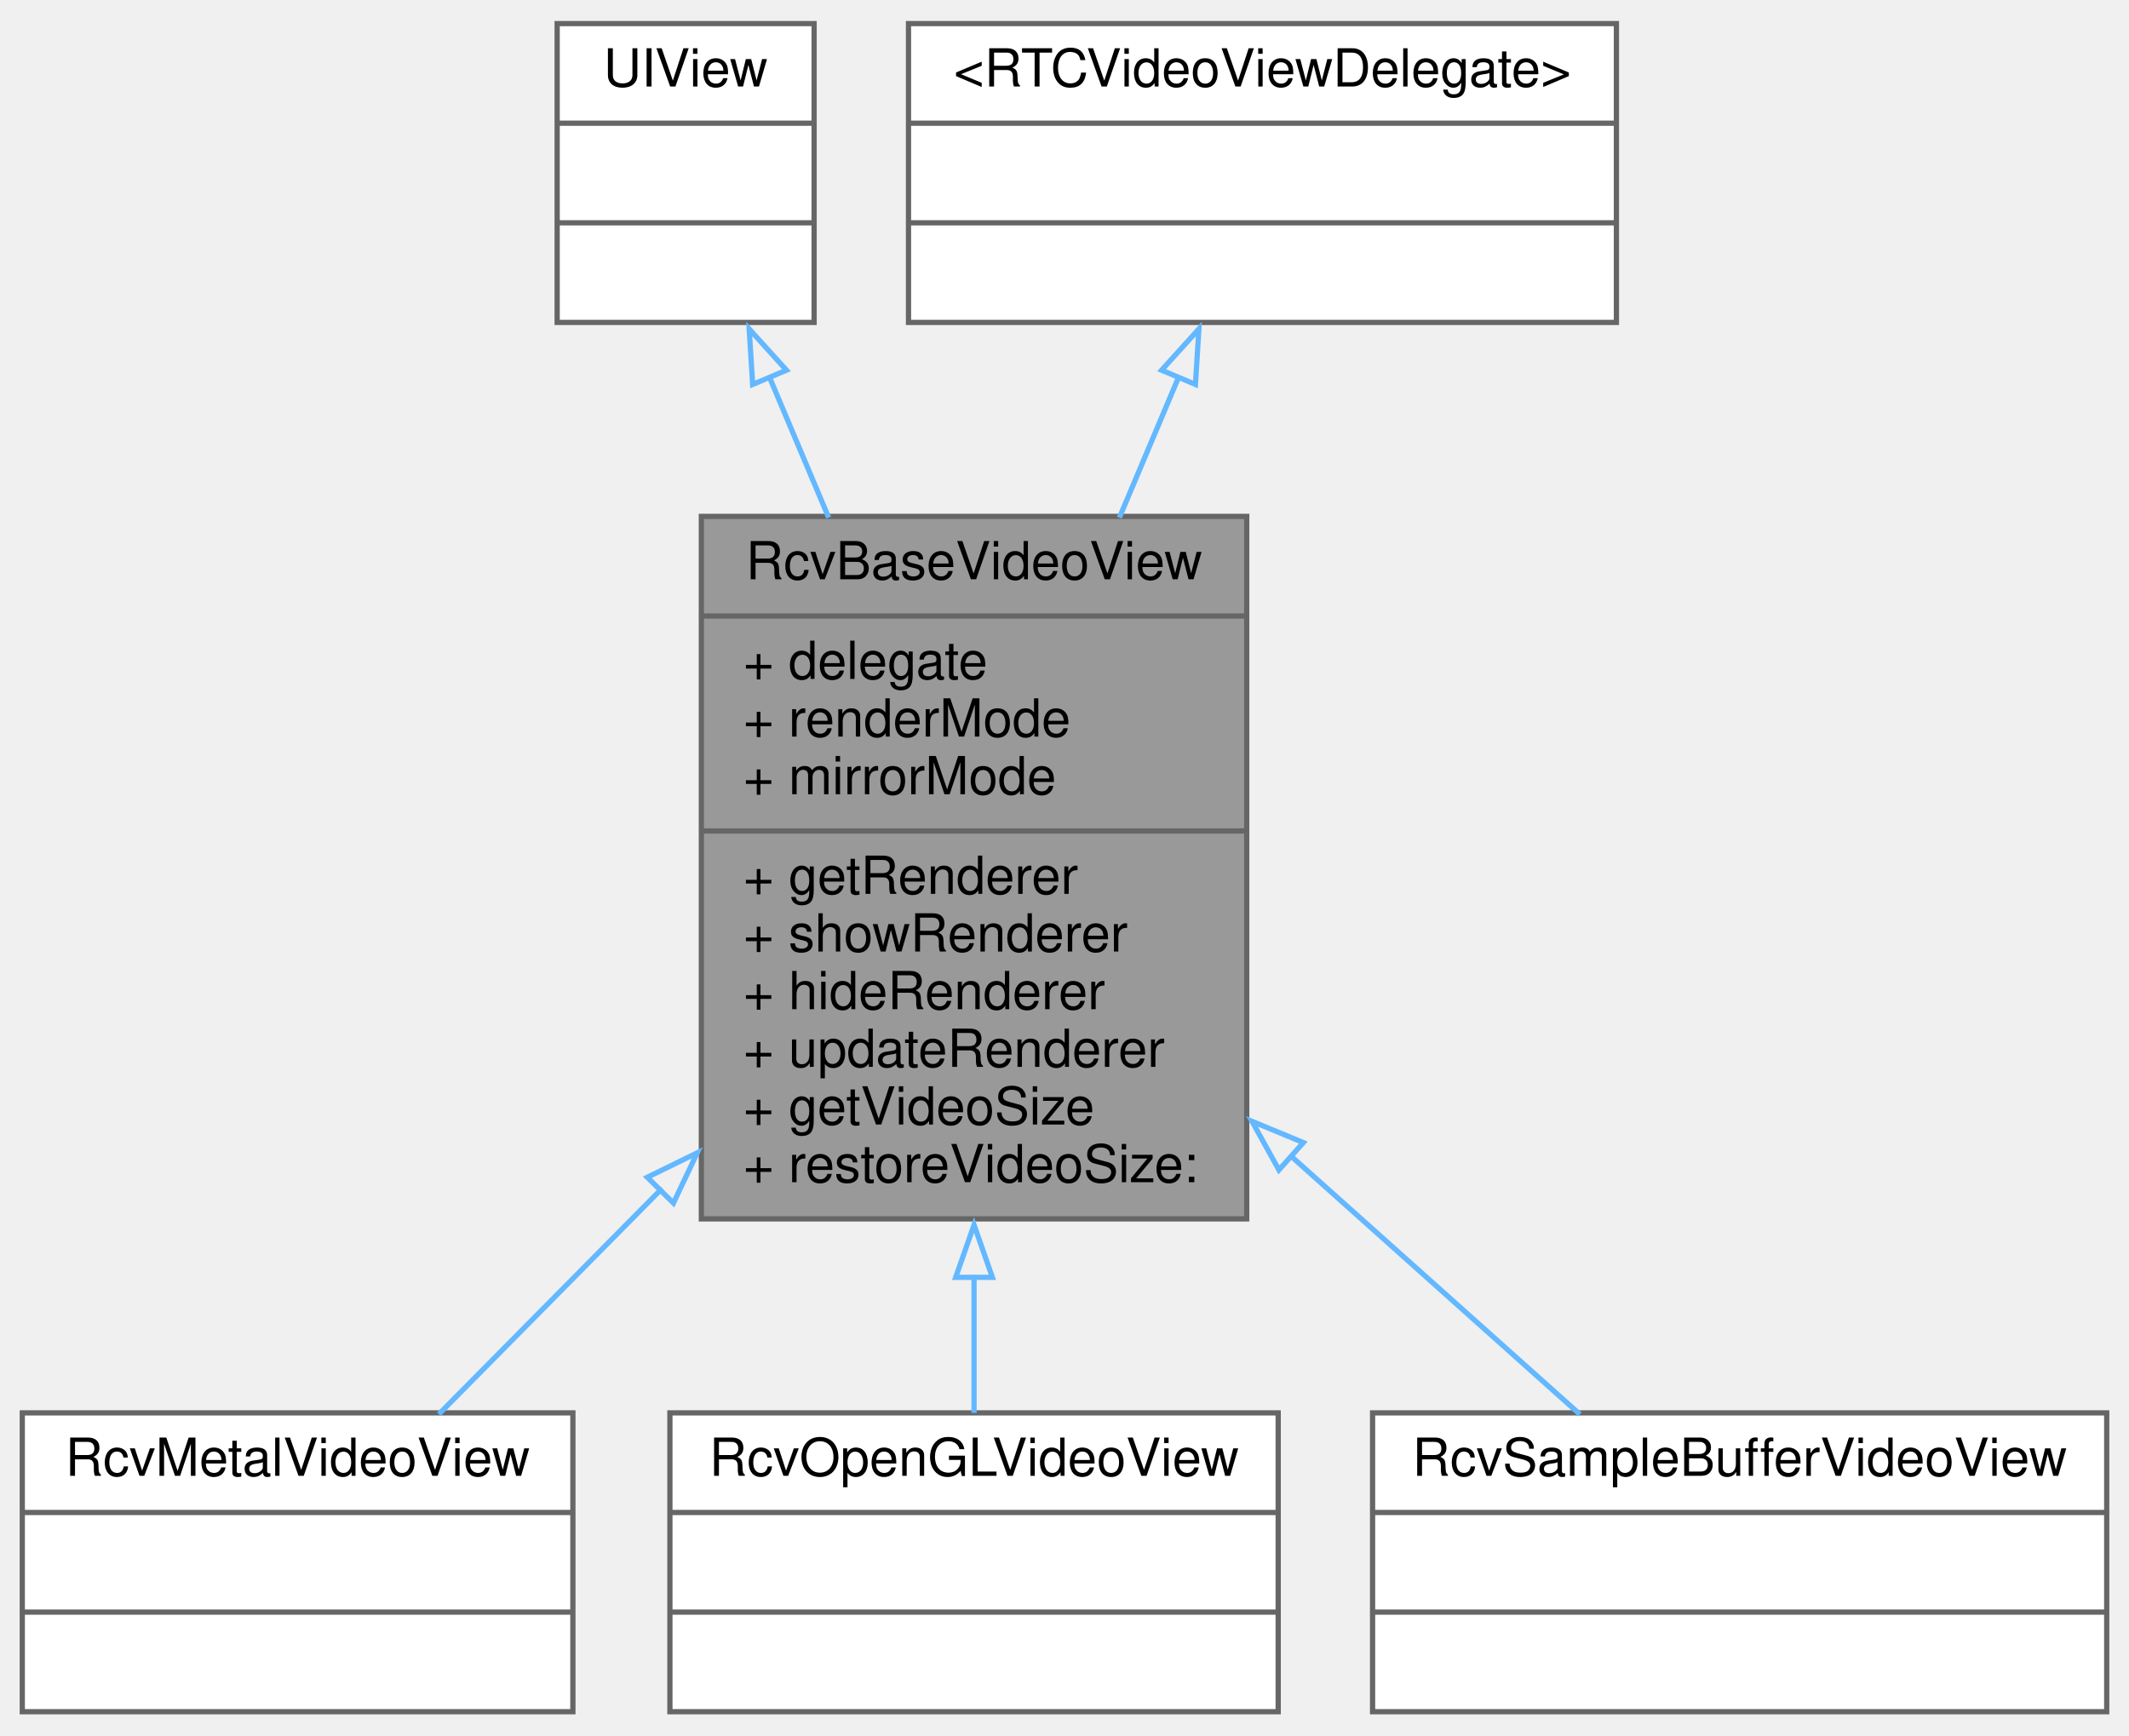
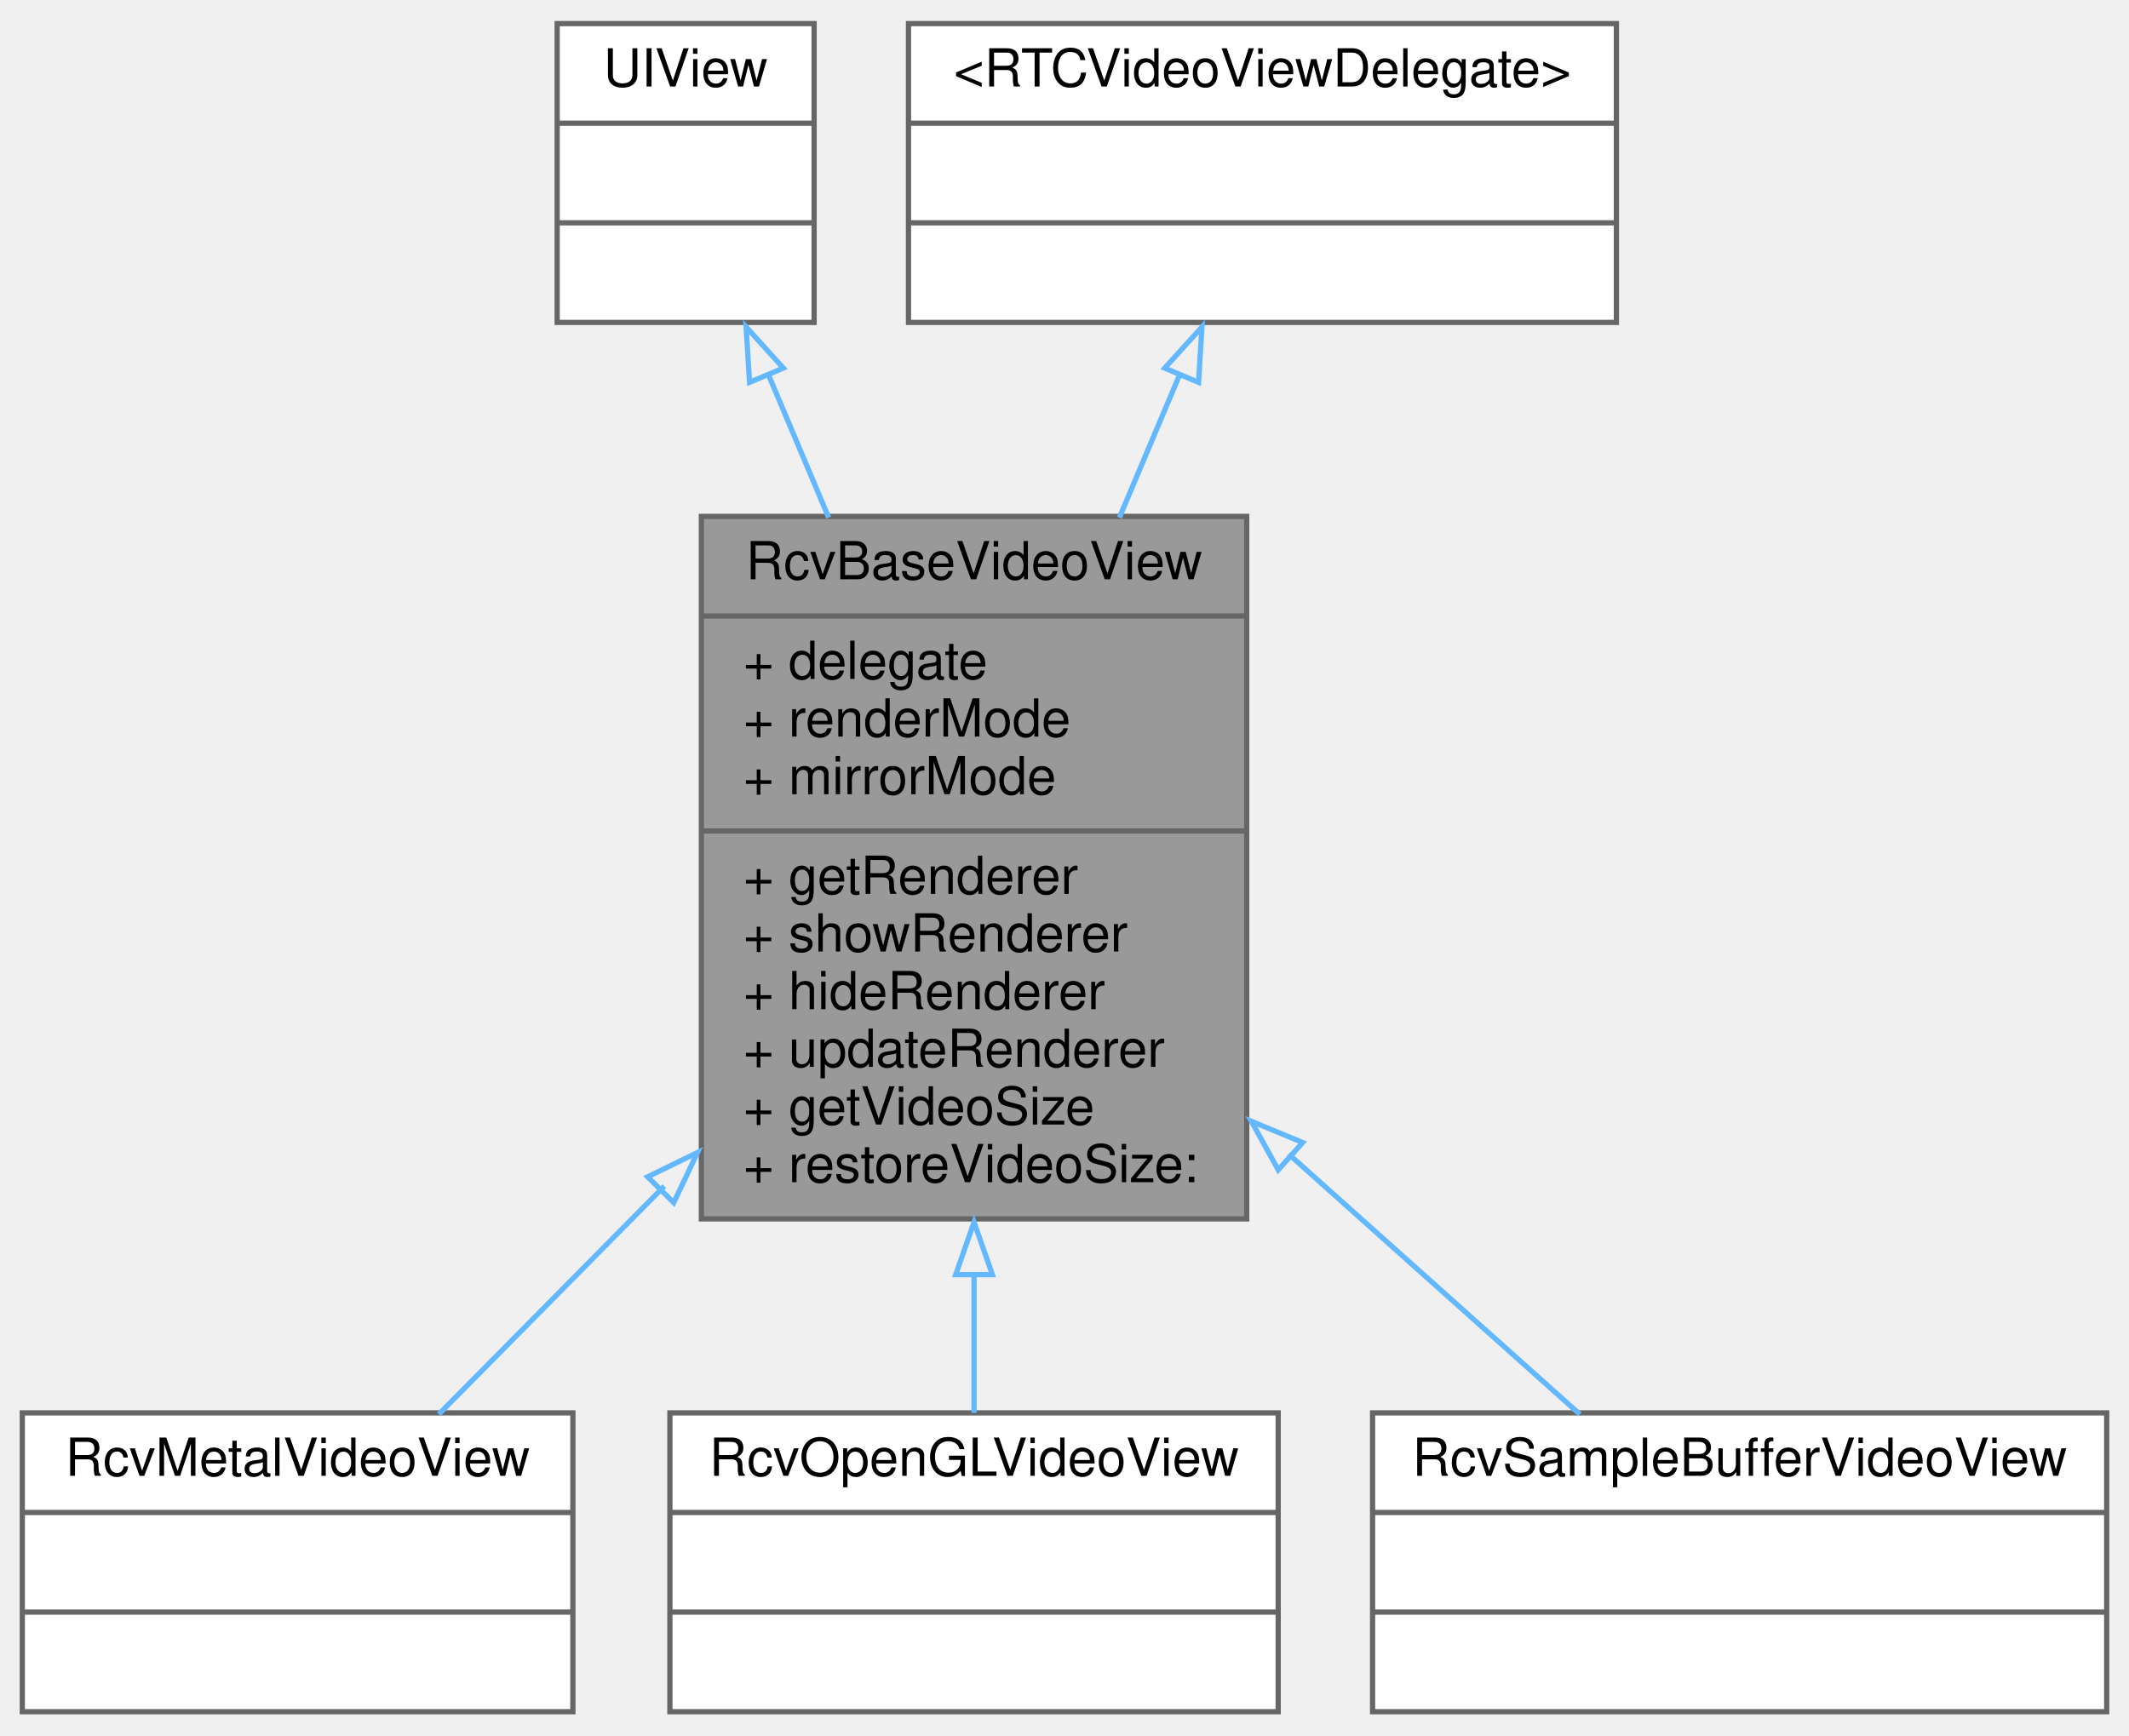
<svg xmlns="http://www.w3.org/2000/svg" xmlns:xlink="http://www.w3.org/1999/xlink" width="406pt" height="331pt" viewBox="0.00 0.00 405.50 331.00">
  <g id="graph0" class="graph" transform="scale(1 1) rotate(0) translate(4 327)">
    <g id="node1" class="node">
      <g id="a_node1">
        <a xlink:title=" ">
          <polygon fill="#999999" stroke="#666666" points="129.5,-94.5 129.5,-228.5 233.5,-228.5 233.5,-94.5 129.5,-94.5" />
          <text text-anchor="middle" x="181.5" y="-216.5" font-family="Helvetica,sans-Serif" font-size="10.00">RcvBaseVideoView</text>
          <polyline fill="none" stroke="#666666" points="129.5,-209.5 233.5,-209.5" />
          <text text-anchor="start" x="137.5" y="-197.5" font-family="Helvetica,sans-Serif" font-size="10.00">+ delegate</text>
          <text text-anchor="start" x="137.5" y="-186.5" font-family="Helvetica,sans-Serif" font-size="10.00">+ renderMode</text>
          <text text-anchor="start" x="137.5" y="-175.5" font-family="Helvetica,sans-Serif" font-size="10.00">+ mirrorMode</text>
          <polyline fill="none" stroke="#666666" points="129.5,-168.5 233.5,-168.5" />
          <text text-anchor="start" x="137.5" y="-156.5" font-family="Helvetica,sans-Serif" font-size="10.00">+ getRenderer</text>
          <text text-anchor="start" x="137.5" y="-145.5" font-family="Helvetica,sans-Serif" font-size="10.00">+ showRenderer</text>
          <text text-anchor="start" x="137.5" y="-134.5" font-family="Helvetica,sans-Serif" font-size="10.00">+ hideRenderer</text>
          <text text-anchor="start" x="137.5" y="-123.5" font-family="Helvetica,sans-Serif" font-size="10.00">+ updateRenderer</text>
          <text text-anchor="start" x="137.5" y="-112.5" font-family="Helvetica,sans-Serif" font-size="10.00">+ getVideoSize</text>
          <text text-anchor="start" x="137.5" y="-101.5" font-family="Helvetica,sans-Serif" font-size="10.00">+ restoreVideoSize:</text>
        </a>
      </g>
    </g>
    <g id="node4" class="node">
      <g id="a_node4">
        <a xlink:href="interface_rcv_metal_video_view.html" target="_top" xlink:title=" ">
          <polygon fill="white" stroke="#666666" points="0,-0.5 0,-57.5 105,-57.5 105,-0.5 0,-0.5" />
          <text text-anchor="middle" x="52.5" y="-45.5" font-family="Helvetica,sans-Serif" font-size="10.00">RcvMetalVideoView</text>
          <polyline fill="none" stroke="#666666" points="0,-38.5 105,-38.5" />
          <text text-anchor="middle" x="52.5" y="-26.5" font-family="Helvetica,sans-Serif" font-size="10.00"> </text>
          <polyline fill="none" stroke="#666666" points="0,-19.5 105,-19.5" />
          <text text-anchor="middle" x="52.5" y="-7.5" font-family="Helvetica,sans-Serif" font-size="10.00"> </text>
        </a>
      </g>
    </g>
    <g id="edge3" class="edge">
-       <path fill="none" stroke="#63b8ff" d="M122.03,-100.34C107.12,-85.26 91.85,-69.81 79.44,-57.25" />
-       <polygon fill="none" stroke="#63b8ff" points="119.19,-102.44 128.71,-107.1 124.17,-97.52 119.19,-102.44" />
+       <path fill="none" stroke="#63b8ff" d="M122.44,-100.75C107.4,-85.54 91.97,-69.93 79.44,-57.25" />
+       <polygon fill="none" stroke="#63b8ff" points="119.25,-102.52 128.77,-107.17 124.23,-97.6 119.25,-102.52" />
    </g>
    <g id="node5" class="node">
      <g id="a_node5">
        <a xlink:href="interface_rcv_open_g_l_video_view.html" target="_top" xlink:title=" ">
          <polygon fill="white" stroke="#666666" points="123.5,-0.5 123.5,-57.5 239.5,-57.5 239.5,-0.5 123.5,-0.5" />
          <text text-anchor="middle" x="181.5" y="-45.5" font-family="Helvetica,sans-Serif" font-size="10.00">RcvOpenGLVideoView</text>
          <polyline fill="none" stroke="#666666" points="123.5,-38.5 239.5,-38.5" />
          <text text-anchor="middle" x="181.5" y="-26.5" font-family="Helvetica,sans-Serif" font-size="10.00"> </text>
          <polyline fill="none" stroke="#666666" points="123.5,-19.5 239.5,-19.5" />
          <text text-anchor="middle" x="181.5" y="-7.5" font-family="Helvetica,sans-Serif" font-size="10.00"> </text>
        </a>
      </g>
    </g>
    <g id="edge4" class="edge">
-       <path fill="none" stroke="#63b8ff" d="M181.5,-83.48C181.5,-74.23 181.5,-65.31 181.5,-57.49" />
-       <polygon fill="none" stroke="#63b8ff" points="178,-83.35 181.5,-93.35 185,-83.35 178,-83.35" />
+       <path fill="none" stroke="#63b8ff" d="M181.5,-84.09C181.5,-74.62 181.5,-65.48 181.5,-57.49" />
+       <polygon fill="none" stroke="#63b8ff" points="178,-83.87 181.5,-93.87 185,-83.87 178,-83.87" />
    </g>
    <g id="node6" class="node">
      <g id="a_node6">
        <a xlink:href="interface_rcv_sample_buffer_video_view.html" target="_top" xlink:title=" ">
          <polygon fill="white" stroke="#666666" points="257.5,-0.5 257.5,-57.5 397.5,-57.5 397.5,-0.5 257.5,-0.5" />
          <text text-anchor="middle" x="327.5" y="-45.5" font-family="Helvetica,sans-Serif" font-size="10.00">RcvSampleBufferVideoView</text>
          <polyline fill="none" stroke="#666666" points="257.5,-38.5 397.5,-38.5" />
          <text text-anchor="middle" x="327.5" y="-26.5" font-family="Helvetica,sans-Serif" font-size="10.00"> </text>
          <polyline fill="none" stroke="#666666" points="257.5,-19.5 397.5,-19.5" />
          <text text-anchor="middle" x="327.5" y="-7.5" font-family="Helvetica,sans-Serif" font-size="10.00"> </text>
        </a>
      </g>
    </g>
    <g id="edge5" class="edge">
-       <path fill="none" stroke="#63b8ff" d="M241.74,-106.66C260.77,-89.64 281,-71.56 297.03,-57.23" />
-       <polygon fill="none" stroke="#63b8ff" points="239.64,-103.84 234.51,-113.11 244.3,-109.06 239.64,-103.84" />
+       <path fill="none" stroke="#63b8ff" d="M241.48,-106.88C260.59,-89.8 280.93,-71.62 297.03,-57.23" />
+       <polygon fill="none" stroke="#63b8ff" points="239.51,-103.85 234.39,-113.12 244.17,-109.07 239.51,-103.85" />
    </g>
    <g id="node2" class="node">
      <g id="a_node2">
        <a xlink:title=" ">
          <polygon fill="white" stroke="#666666" points="102,-265.5 102,-322.5 151,-322.5 151,-265.5 102,-265.5" />
          <text text-anchor="middle" x="126.5" y="-310.5" font-family="Helvetica,sans-Serif" font-size="10.00">UIView</text>
          <polyline fill="none" stroke="#666666" points="102,-303.5 151,-303.5" />
          <text text-anchor="middle" x="126.5" y="-291.5" font-family="Helvetica,sans-Serif" font-size="10.00"> </text>
          <polyline fill="none" stroke="#666666" points="102,-284.5 151,-284.5" />
          <text text-anchor="middle" x="126.5" y="-272.5" font-family="Helvetica,sans-Serif" font-size="10.00"> </text>
        </a>
      </g>
    </g>
    <g id="edge1" class="edge">
-       <path fill="none" stroke="#63b8ff" d="M142.49,-255.05C146.05,-246.62 149.91,-237.45 153.78,-228.27" />
-       <polygon fill="none" stroke="#63b8ff" points="139.28,-253.67 138.62,-264.25 145.73,-256.39 139.28,-253.67" />
+       <path fill="none" stroke="#63b8ff" d="M142.25,-255.62C145.87,-247.03 149.82,-237.66 153.78,-228.27" />
+       <polygon fill="none" stroke="#63b8ff" points="138.69,-254.07 138.03,-264.64 145.14,-256.79 138.69,-254.07" />
    </g>
    <g id="node3" class="node">
      <g id="a_node3">
        <a xlink:title=" ">
          <polygon fill="white" stroke="#666666" points="169,-265.5 169,-322.5 304,-322.5 304,-265.5 169,-265.5" />
          <text text-anchor="middle" x="236.5" y="-310.5" font-family="Helvetica,sans-Serif" font-size="10.00">&lt;RTCVideoViewDelegate&gt;</text>
          <polyline fill="none" stroke="#666666" points="169,-303.5 304,-303.5" />
          <text text-anchor="middle" x="236.5" y="-291.5" font-family="Helvetica,sans-Serif" font-size="10.00"> </text>
          <polyline fill="none" stroke="#666666" points="169,-284.5 304,-284.5" />
          <text text-anchor="middle" x="236.5" y="-272.5" font-family="Helvetica,sans-Serif" font-size="10.00"> </text>
        </a>
      </g>
    </g>
    <g id="edge2" class="edge">
-       <path fill="none" stroke="#63b8ff" d="M220.51,-255.05C216.95,-246.62 213.09,-237.45 209.22,-228.27" />
-       <polygon fill="none" stroke="#63b8ff" points="217.27,-256.39 224.38,-264.25 223.72,-253.67 217.27,-256.39" />
+       <path fill="none" stroke="#63b8ff" d="M220.75,-255.62C217.13,-247.03 213.18,-237.66 209.22,-228.27" />
+       <polygon fill="none" stroke="#63b8ff" points="217.86,-256.79 224.97,-264.64 224.31,-254.07 217.86,-256.79" />
    </g>
  </g>
</svg>
